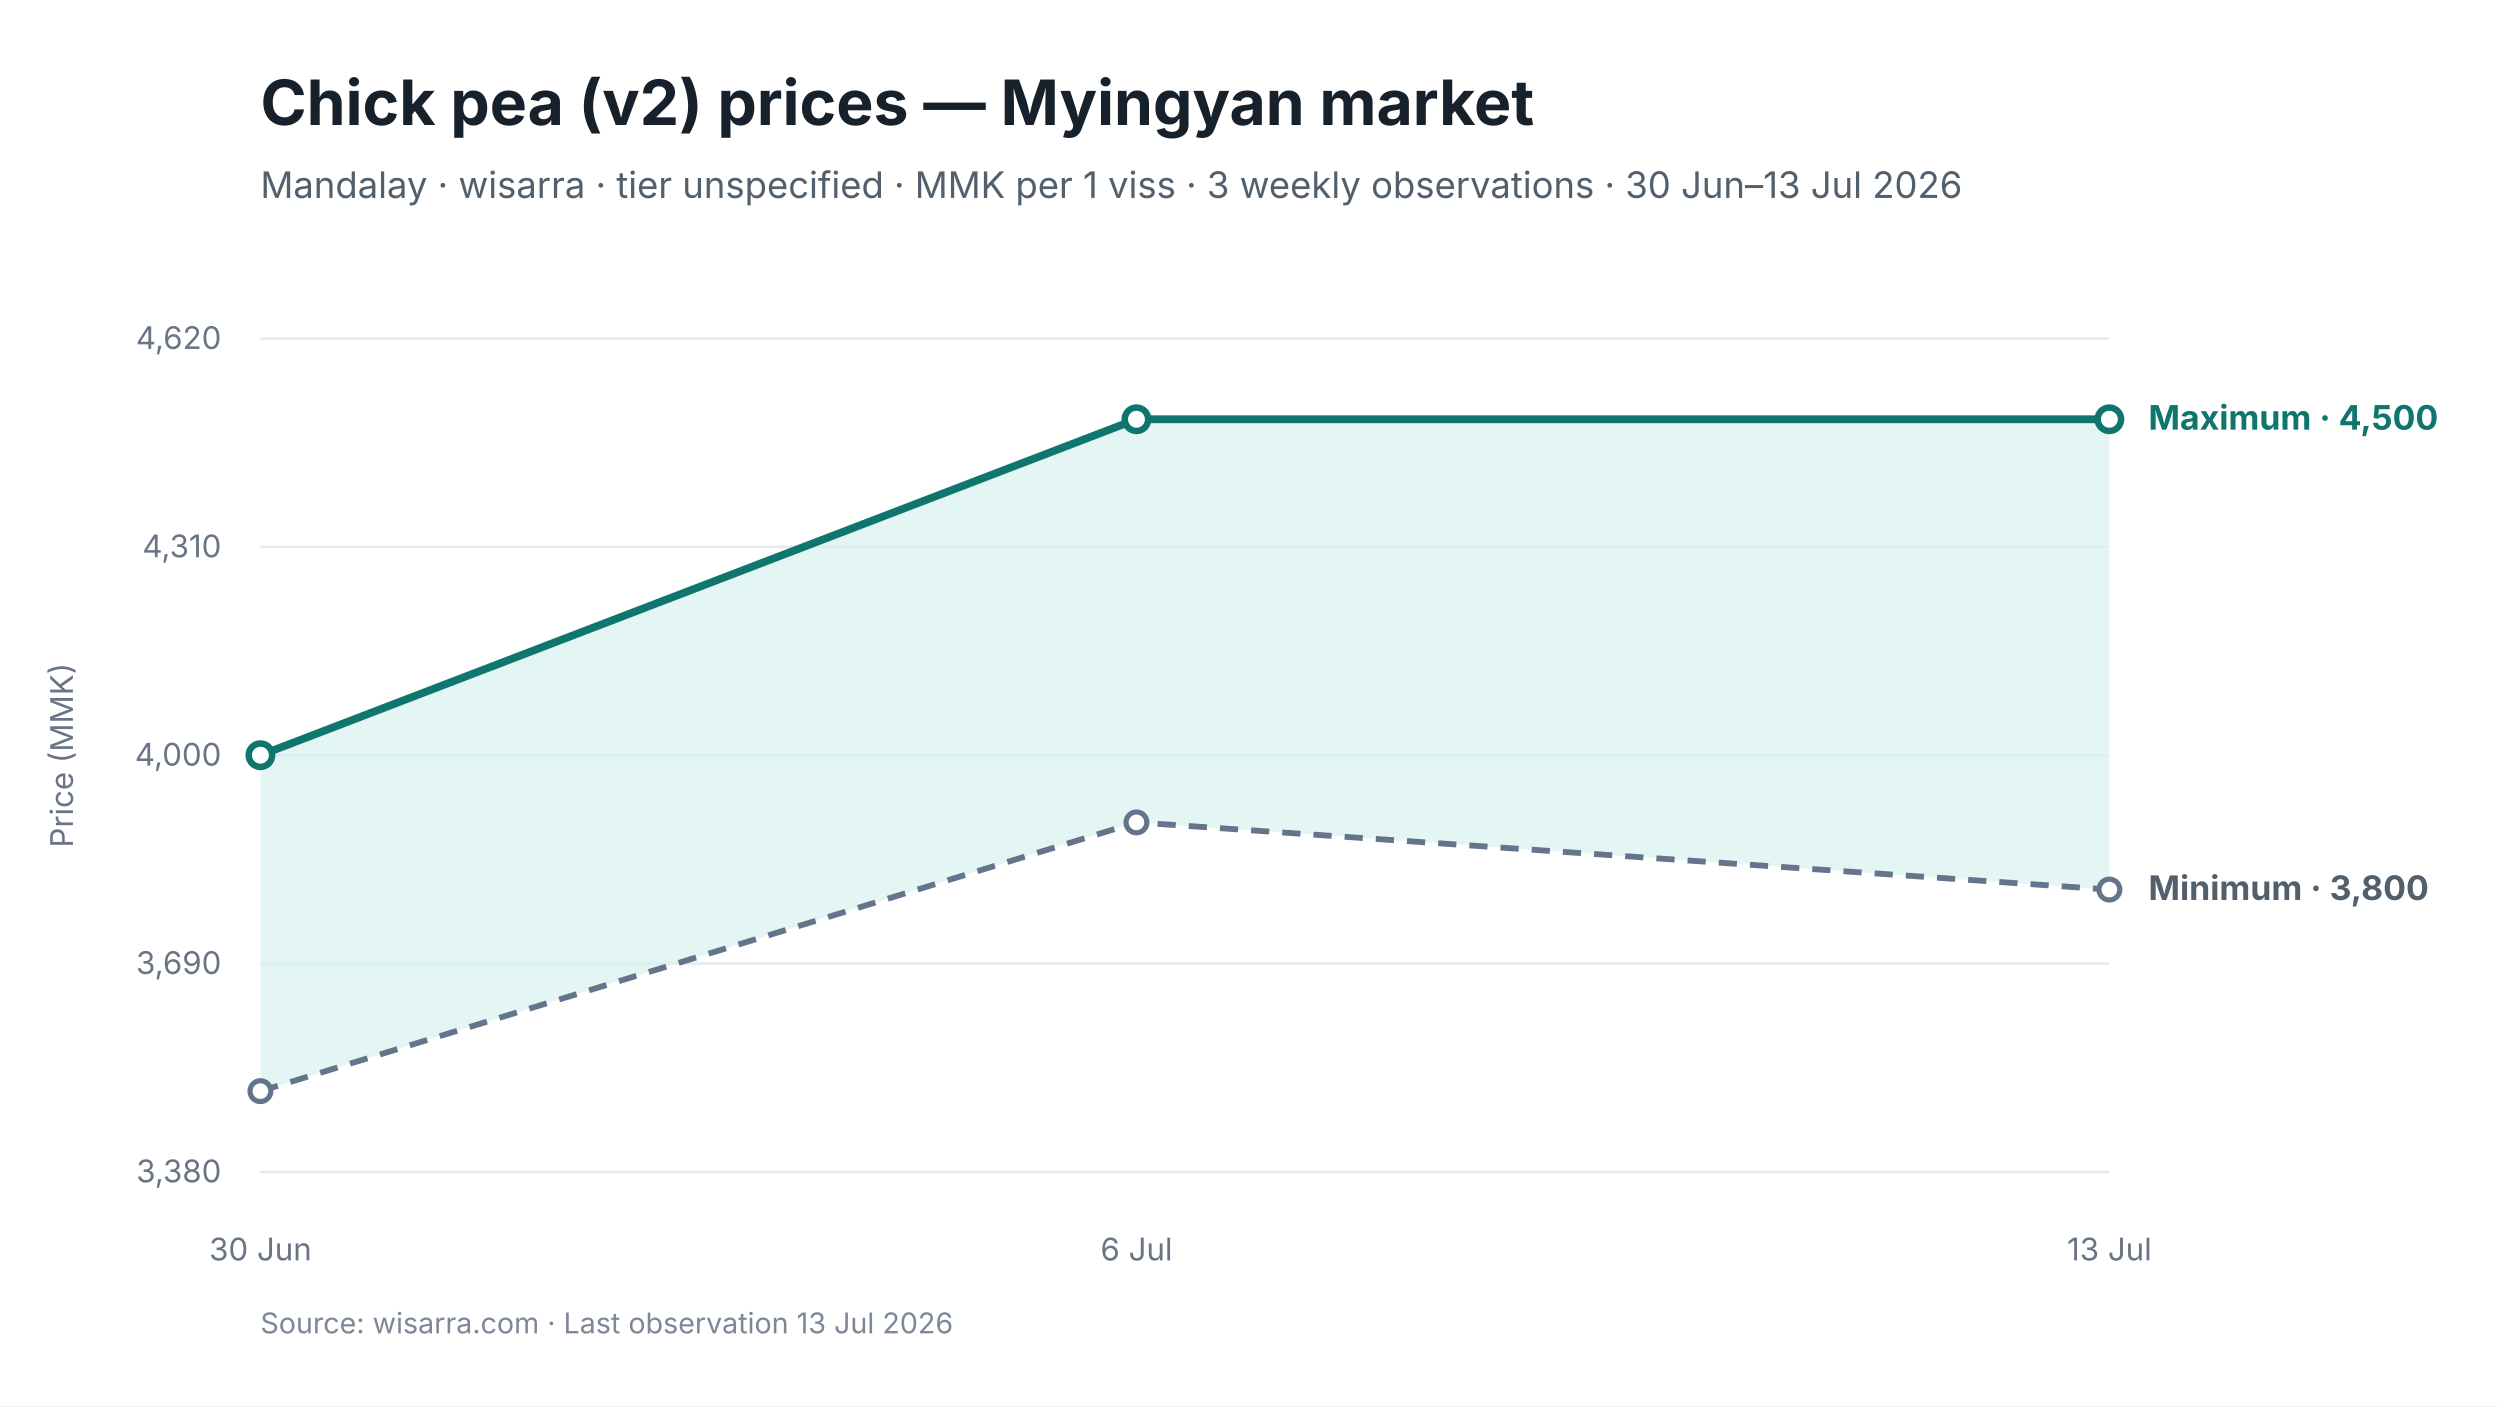
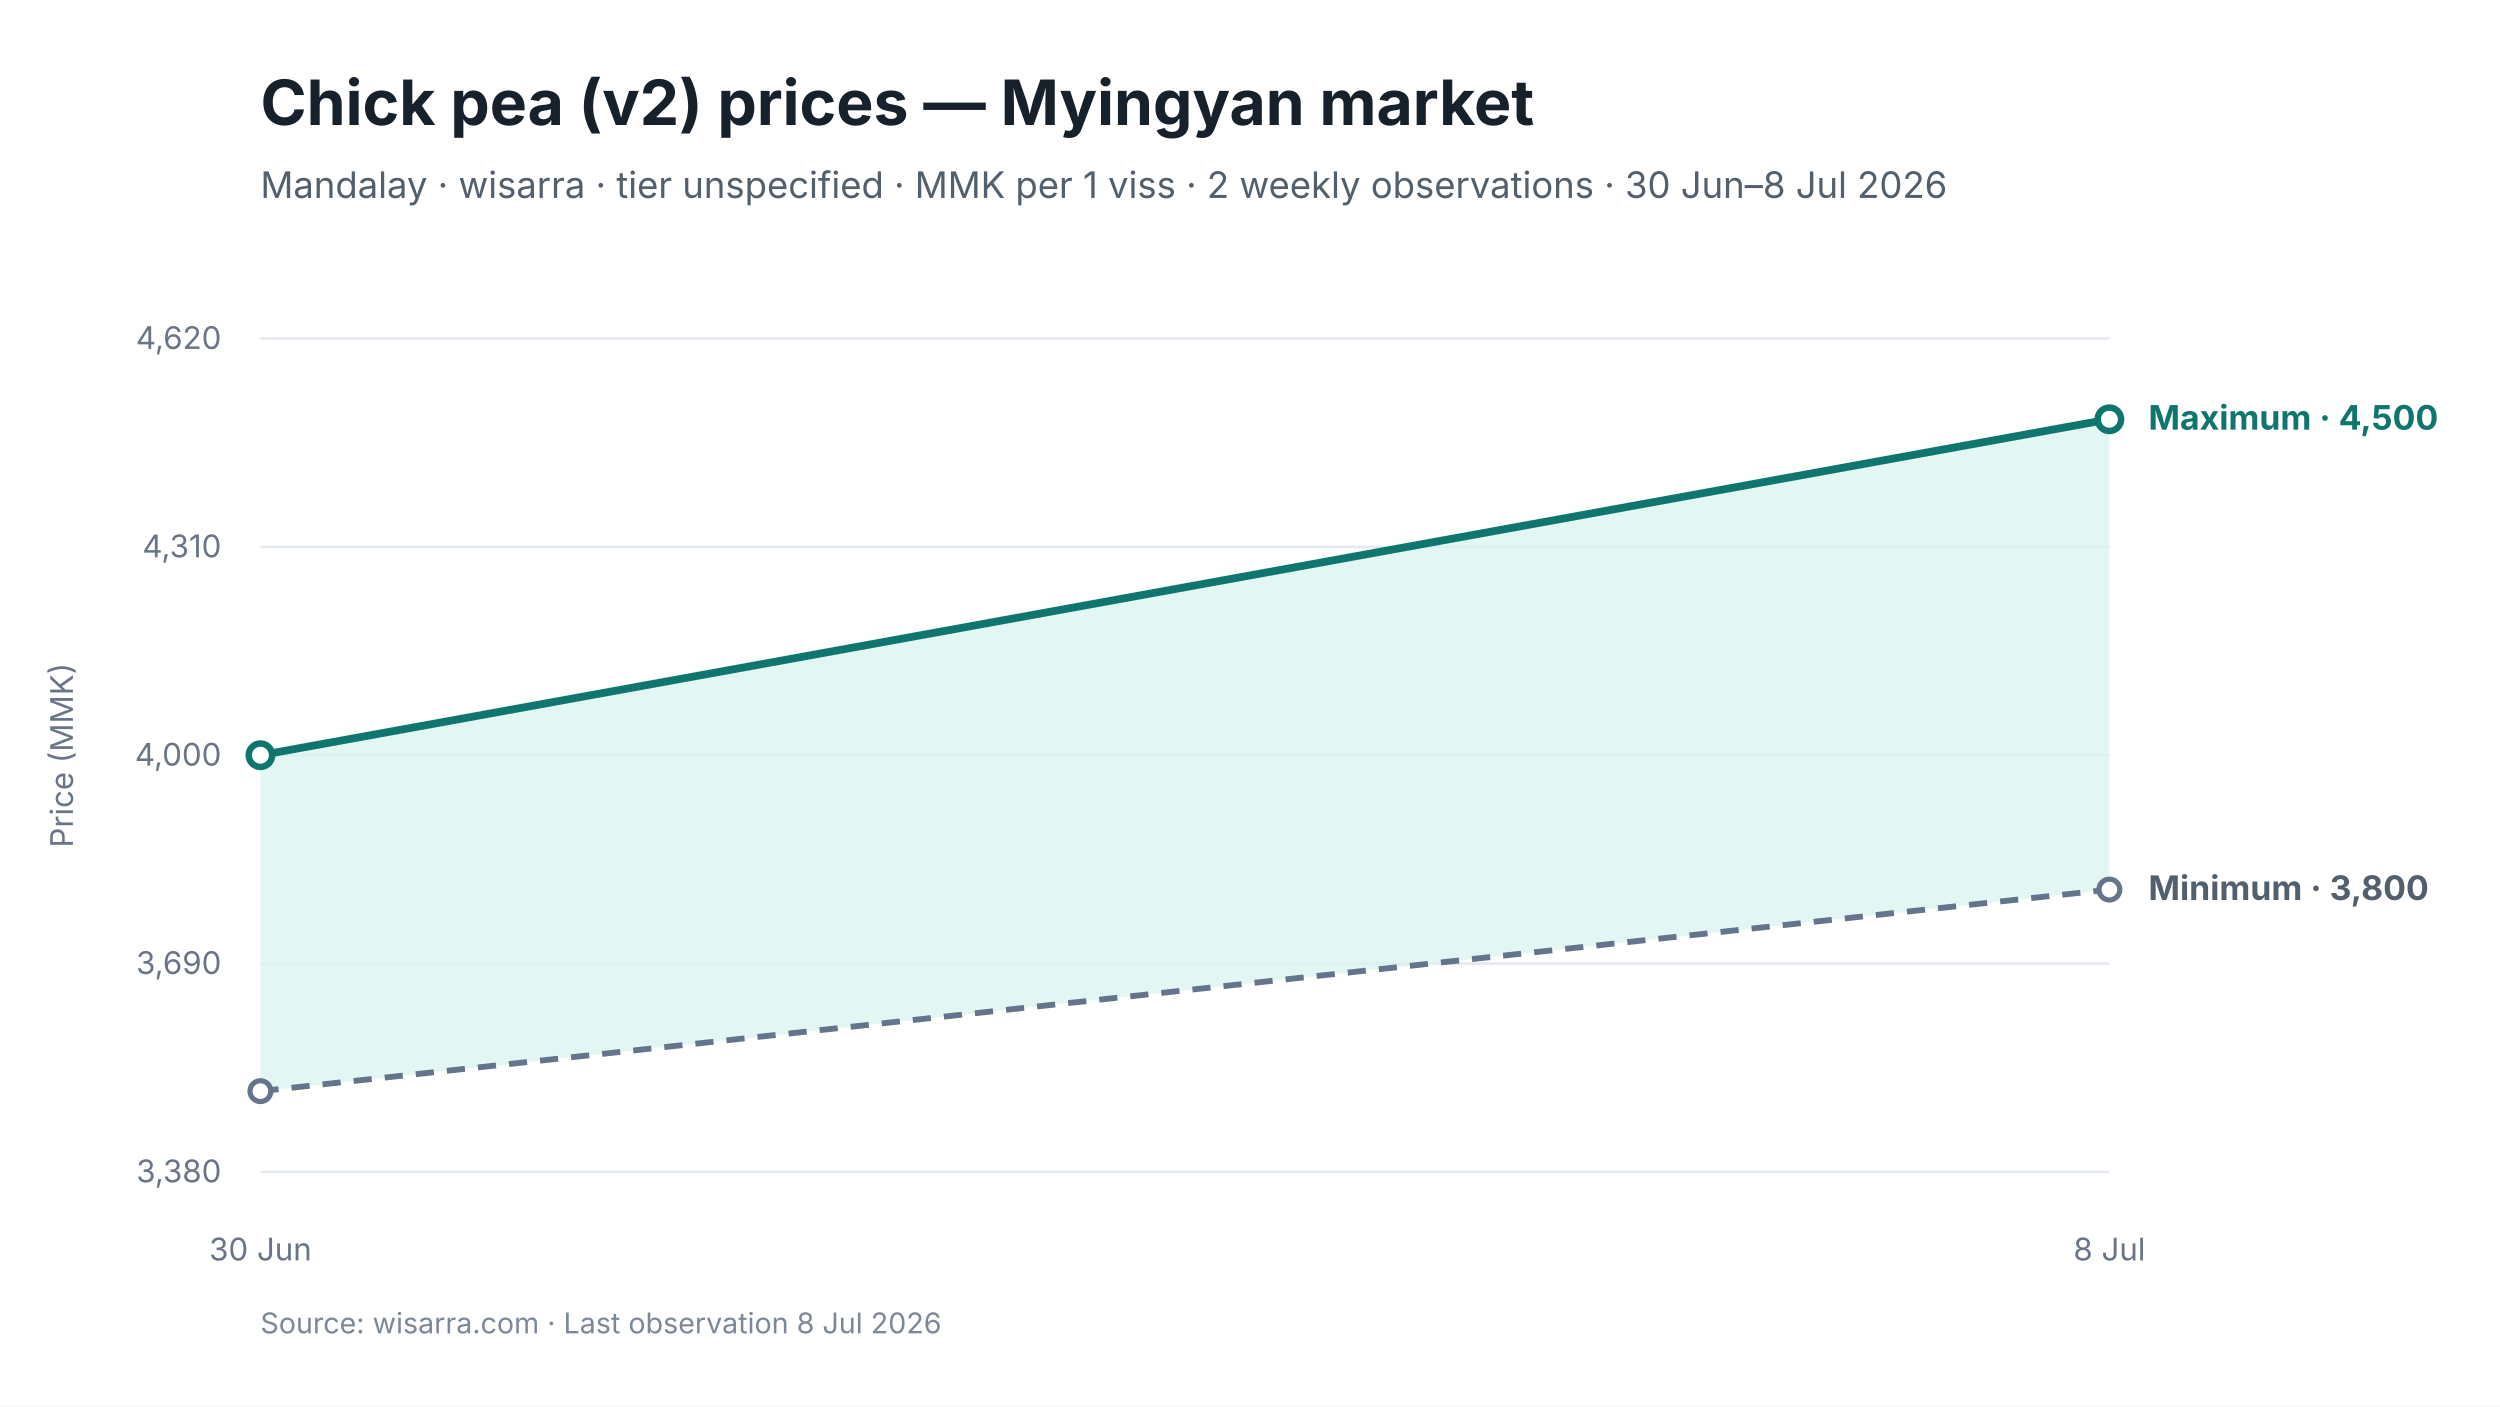
<svg xmlns="http://www.w3.org/2000/svg" viewBox="0 0 960 540" width="960" height="540" role="img" aria-labelledby="chart-title chart-desc">
  <style>
text { font-family: Inter, -apple-system, BlinkMacSystemFont, "Segoe UI", sans-serif; fill: #17212B; }
.chart-title { font-size: 24px; font-weight: 650; }
.subtitle { font-size: 14px; fill: #52606D; }
.axis { font-size: 12px; fill: #697586; }
.grid { stroke: #E5EAF0; stroke-width: 1; }
.range { fill: #D9F3F0; fill-opacity: 0.72; }
.maximum { stroke: #0F766E; stroke-width: 3; fill: none; }
.minimum { stroke: #64748B; stroke-width: 2.25; stroke-dasharray: 7 5; fill: none; }
.modal { stroke: #2563EB; stroke-width: 3; fill: none; }
.point-max { fill: #FFFFFF; stroke: #0F766E; stroke-width: 2.5; }
.point-min { fill: #FFFFFF; stroke: #64748B; stroke-width: 2; }
.point-modal { fill: #FFFFFF; stroke: #2563EB; stroke-width: 2.5; }
.direct-label { font-size: 13px; font-weight: 650; }
.maximum-label { fill: #0F766E; }
.minimum-label { fill: #52606D; }
.combined-label { fill: #334155; }
.modal-label { fill: #1D4ED8; }
.source { font-size: 11px; fill: #7C8798; }
</style>
  <rect width="960" height="540" fill="#FFFFFF" />
  <text id="chart-title" x="100" y="48" class="chart-title">Chick pea (v2) prices — Myingyan market</text>
-   <text x="100" y="76" class="subtitle">Mandalay · wisarra · tier unspecified · MMK per 1 viss · 3 weekly observations · 30 Jun–13 Jul 2026</text>
+   <text x="100" y="76" class="subtitle">Mandalay · wisarra · tier unspecified · MMK per 1 viss · 2 weekly observations · 30 Jun–8 Jul 2026</text>
  <line x1="100" y1="130.0" x2="810" y2="130.0" class="grid" />
  <text x="85" y="134.0" text-anchor="end" class="axis">4,620</text>
  <line x1="100" y1="210.0" x2="810" y2="210.0" class="grid" />
  <text x="85" y="214.0" text-anchor="end" class="axis">4,310</text>
  <line x1="100" y1="290.0" x2="810" y2="290.0" class="grid" />
  <text x="85" y="294.0" text-anchor="end" class="axis">4,000</text>
  <line x1="100" y1="370.0" x2="810" y2="370.0" class="grid" />
  <text x="85" y="374.0" text-anchor="end" class="axis">3,690</text>
  <line x1="100" y1="450.0" x2="810" y2="450.0" class="grid" />
  <text x="85" y="454.0" text-anchor="end" class="axis">3,380</text>
-   <polygon points="100.0,419.0 436.4,315.8 810.0,341.6 810.0,161.0 436.4,161.0 100.0,290.0" class="range" />
-   <path d="M 100.0 419.0 L 436.4 315.8 L 810.0 341.6" class="minimum" />
-   <path d="M 100.0 290.0 L 436.4 161.0 L 810.0 161.0" class="maximum" />
+   <polygon points="100.0,419.0 810.0,341.6 810.0,161.0 100.0,290.0" class="range" />
+   <path d="M 100.0 419.0 L 810.0 341.6" class="minimum" />
+   <path d="M 100.0 290.0 L 810.0 161.0" class="maximum" />
  <circle cx="100.0" cy="419.0" r="4" class="point-min" />
-   <circle cx="436.4" cy="315.8" r="4" class="point-min" />
  <circle cx="810.0" cy="341.6" r="4" class="point-min" />
  <circle cx="100.0" cy="290.0" r="4.5" class="point-max" />
-   <circle cx="436.4" cy="161.0" r="4.5" class="point-max" />
  <circle cx="810.0" cy="161.0" r="4.5" class="point-max" />
  <text x="100.0" y="484" text-anchor="middle" class="axis">30 Jun</text>
-   <text x="436.4" y="484" text-anchor="middle" class="axis">6 Jul</text>
-   <text x="810.0" y="484" text-anchor="middle" class="axis">13 Jul</text>
+   <text x="810.0" y="484" text-anchor="middle" class="axis">8 Jul</text>
  <text x="825.0" y="165.0" class="direct-label maximum-label">Maximum · 4,500</text>
  <text x="825.0" y="345.6" class="direct-label minimum-label">Minimum · 3,800</text>
  <text x="28" y="290.0" text-anchor="middle" class="axis" transform="rotate(-90 28 290.0)">Price (MMK)</text>
-   <text x="100" y="512" class="source">Source: wisarra.com · Last observation 13 Jul 2026</text>
+   <text x="100" y="512" class="source">Source: wisarra.com · Last observation 8 Jul 2026</text>
</svg>
